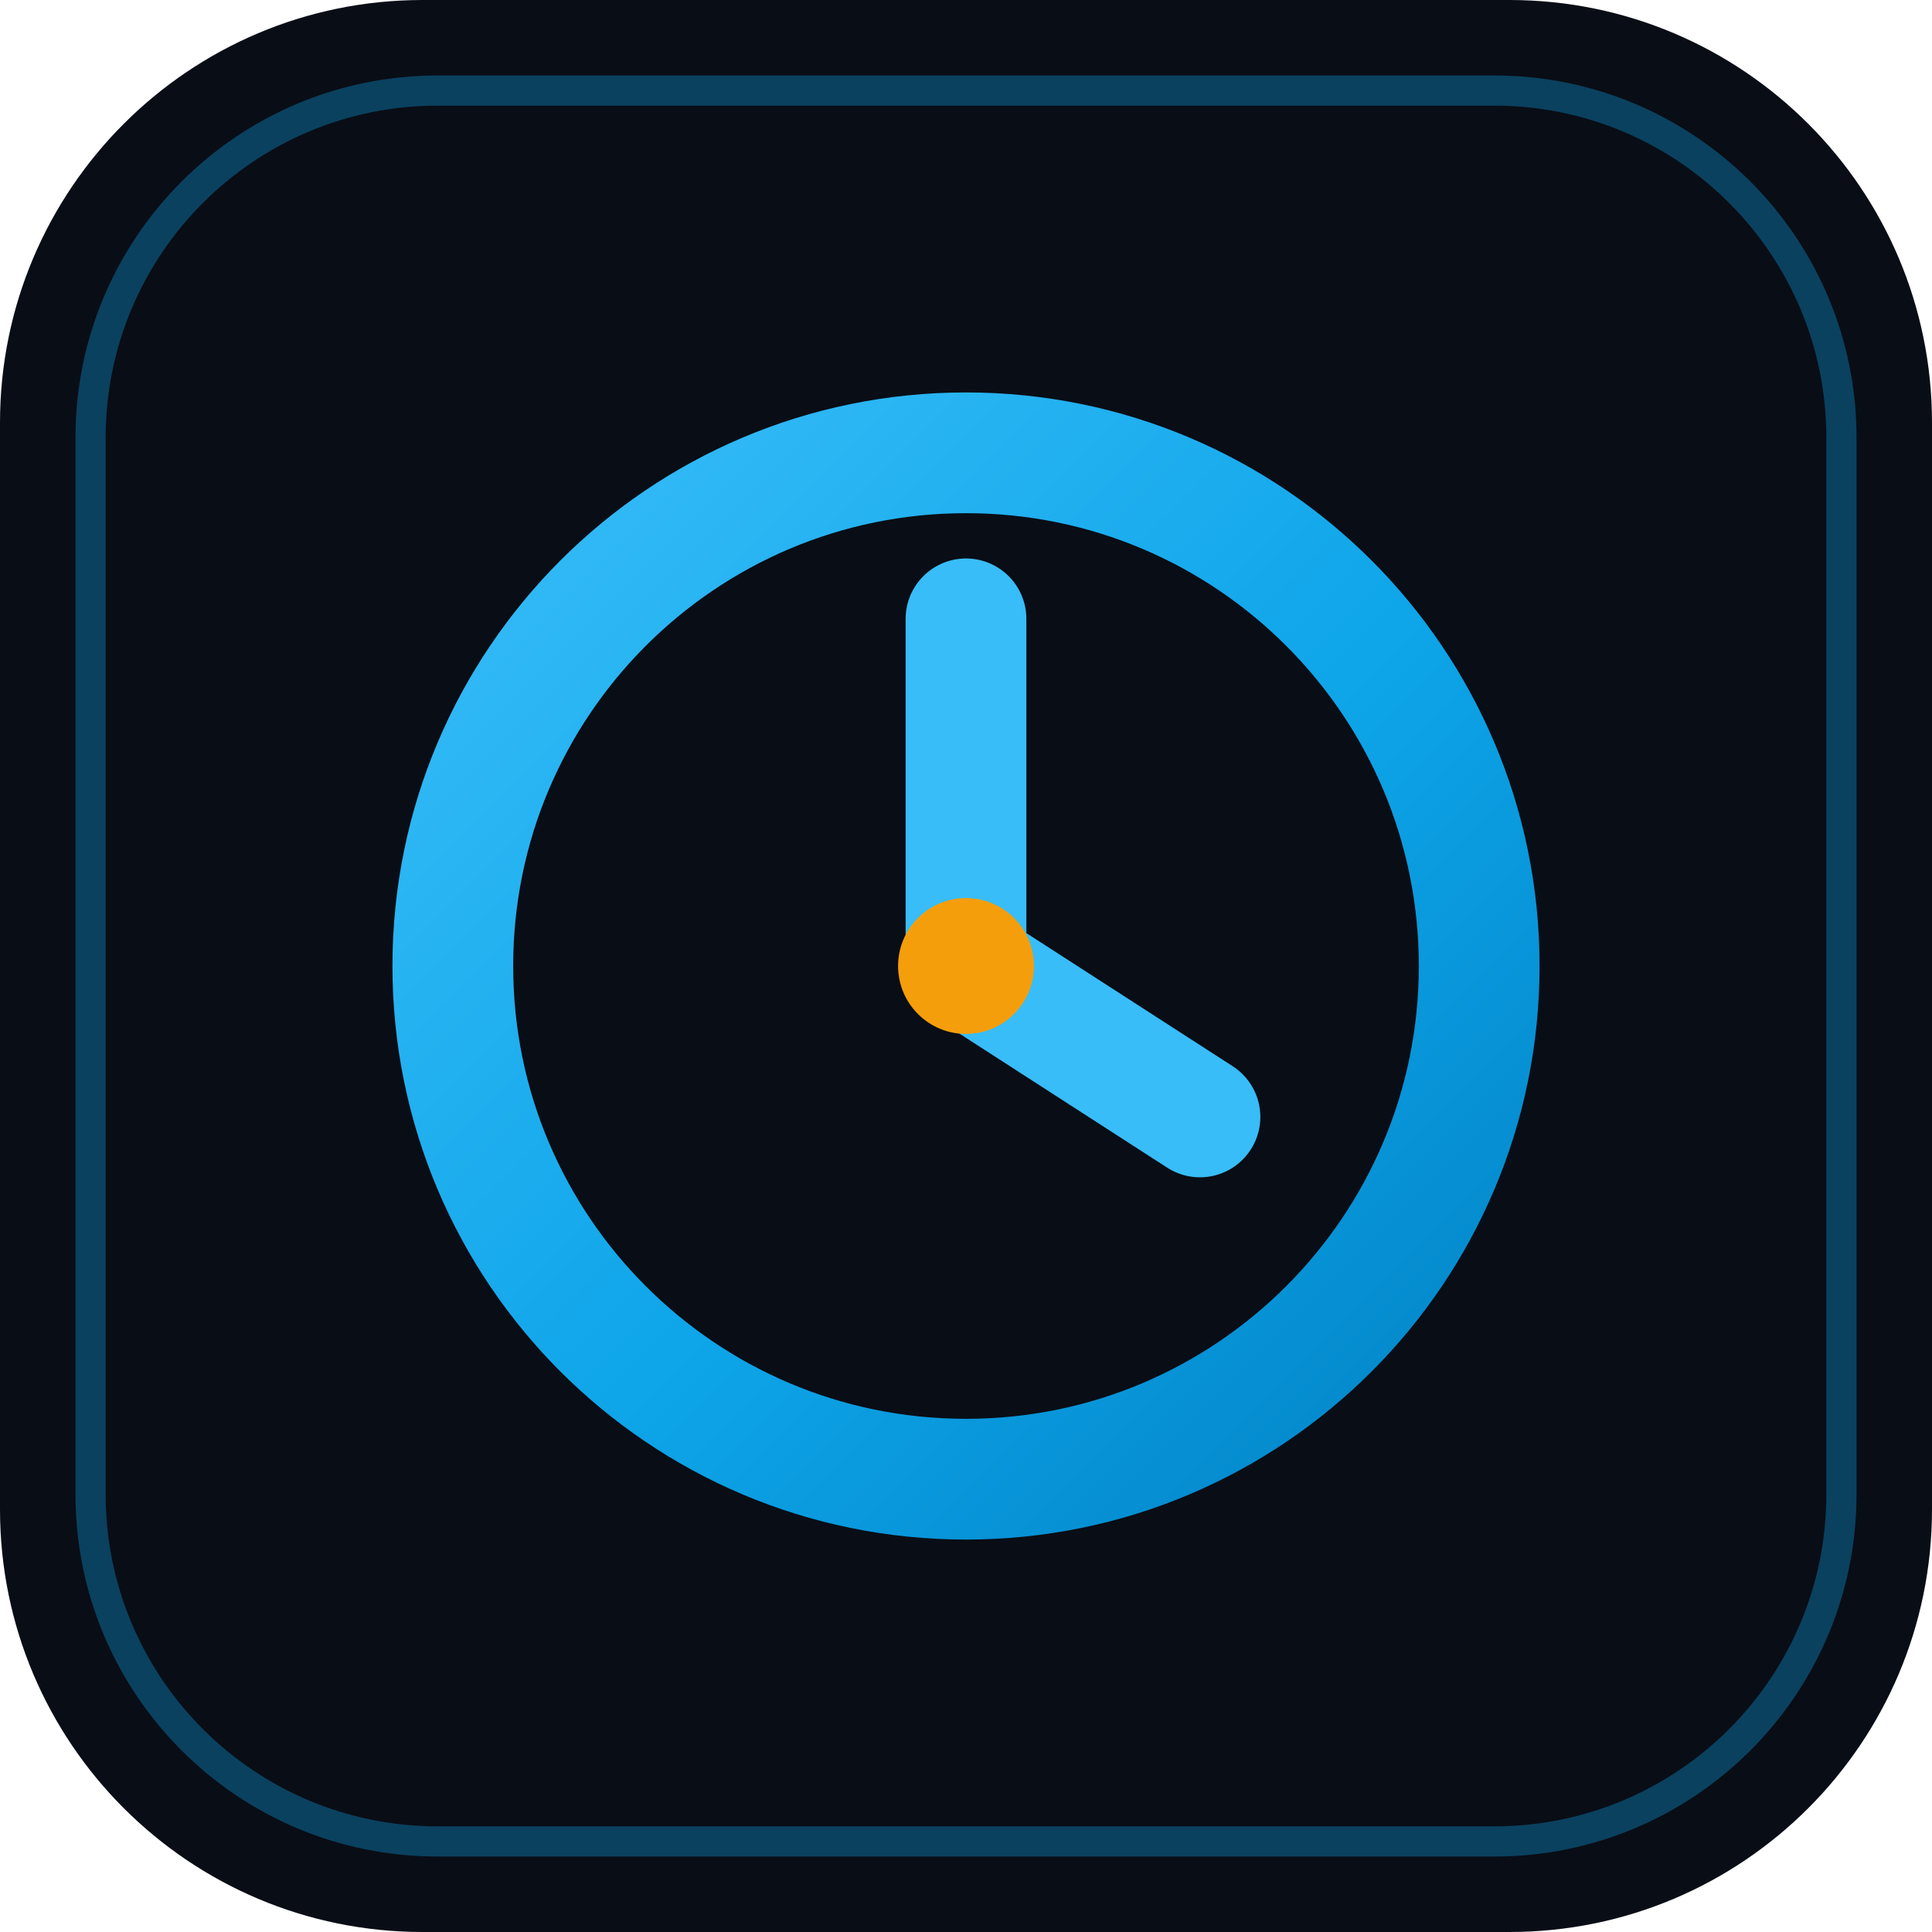
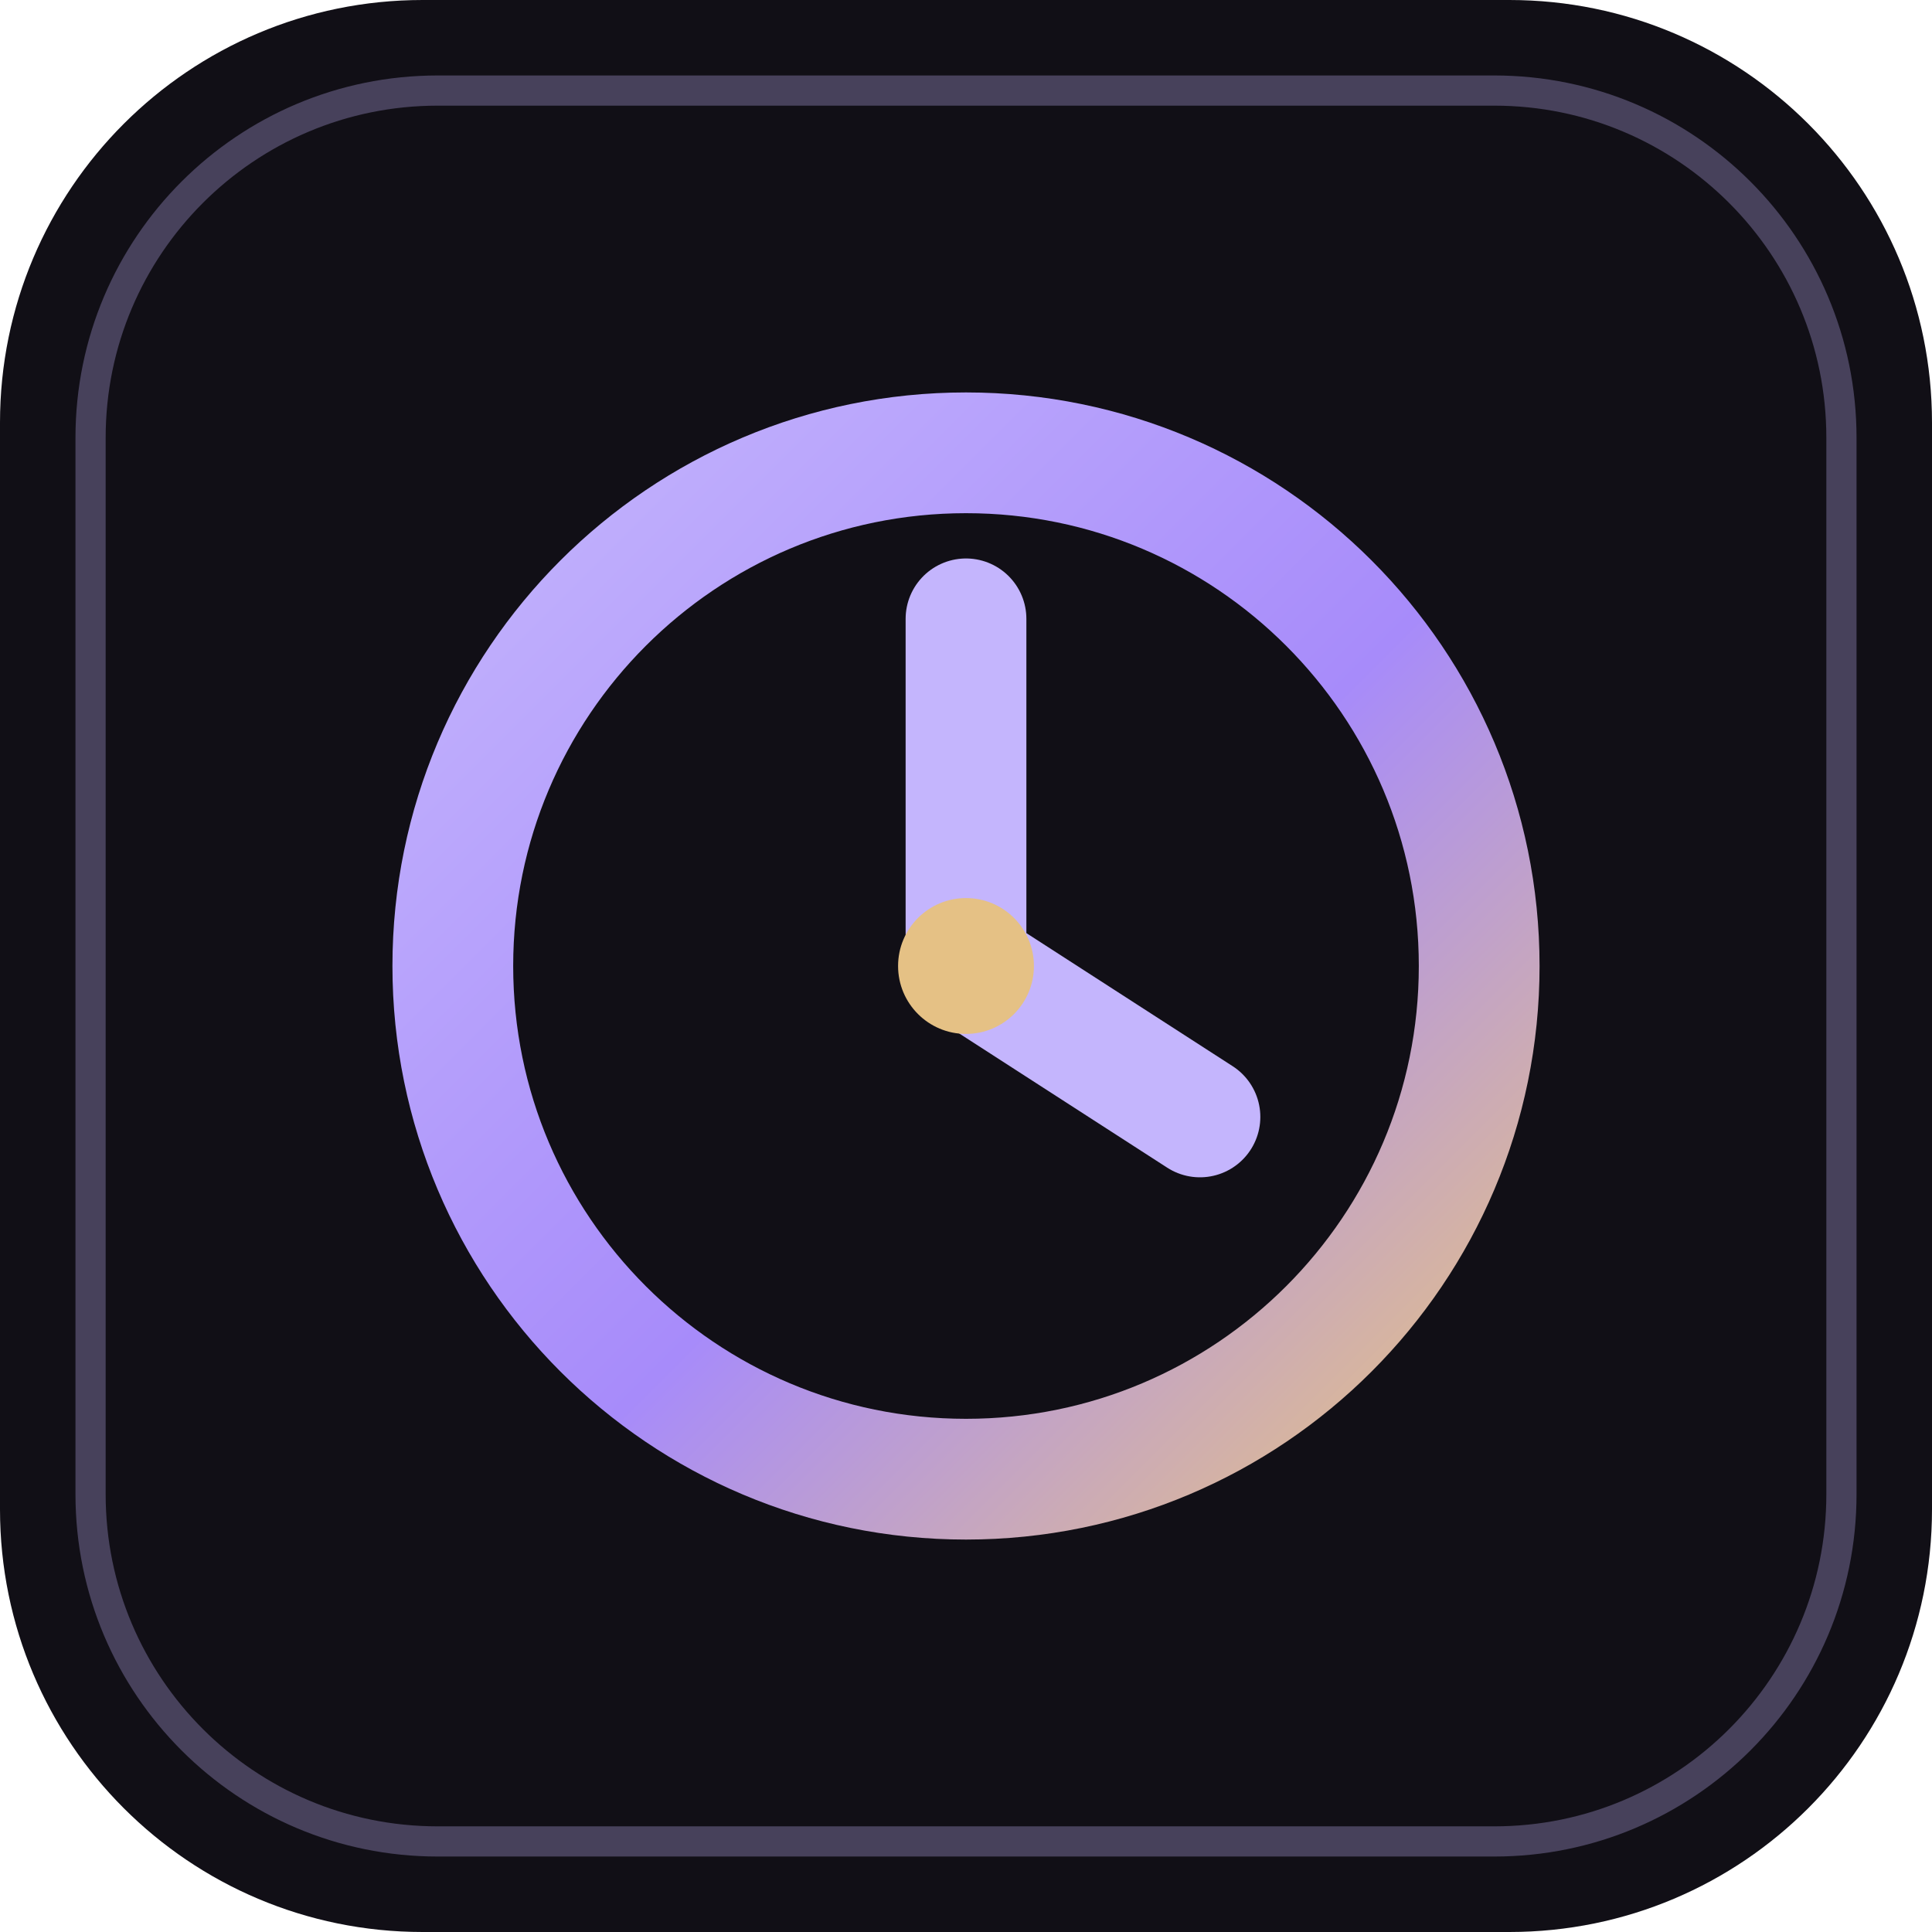
<svg xmlns="http://www.w3.org/2000/svg" viewBox="0 0 512 512" fill="none">
-   <rect width="512" height="512" rx="112" fill="#090d16" />
-   <rect x="24" y="24" width="464" height="464" rx="92" stroke="#0ea5e9" stroke-width="8" stroke-opacity="0.35" />
+   <rect width="512" height="512" rx="112" fill="#110f16" />
+   <rect x="24" y="24" width="464" height="464" rx="92" stroke="#c4b5fd" stroke-width="8" stroke-opacity="0.30" />
  <circle cx="256" cy="256" r="136" stroke="url(#kairosGrad)" stroke-width="32" />
-   <path d="M256 164V256L318 296" stroke="#38bdf8" stroke-width="32" stroke-linecap="round" stroke-linejoin="round" />
-   <circle cx="256" cy="256" r="18" fill="#f59e0b" />
+   <path d="M256 164V256L318 296" stroke="#c4b5fd" stroke-width="32" stroke-linecap="round" stroke-linejoin="round" />
+   <circle cx="256" cy="256" r="18" fill="#e5c185" />
  <defs>
    <linearGradient id="kairosGrad" x1="120" y1="120" x2="392" y2="392" gradientUnits="userSpaceOnUse">
-       <stop stop-color="#38bdf8" />
-       <stop offset="0.55" stop-color="#0ea5e9" />
-       <stop offset="1" stop-color="#0284c7" />
+       <stop stop-color="#c4b5fd" />
+       <stop offset="0.55" stop-color="#a78bfa" />
+       <stop offset="1" stop-color="#e5c185" />
    </linearGradient>
  </defs>
</svg>
